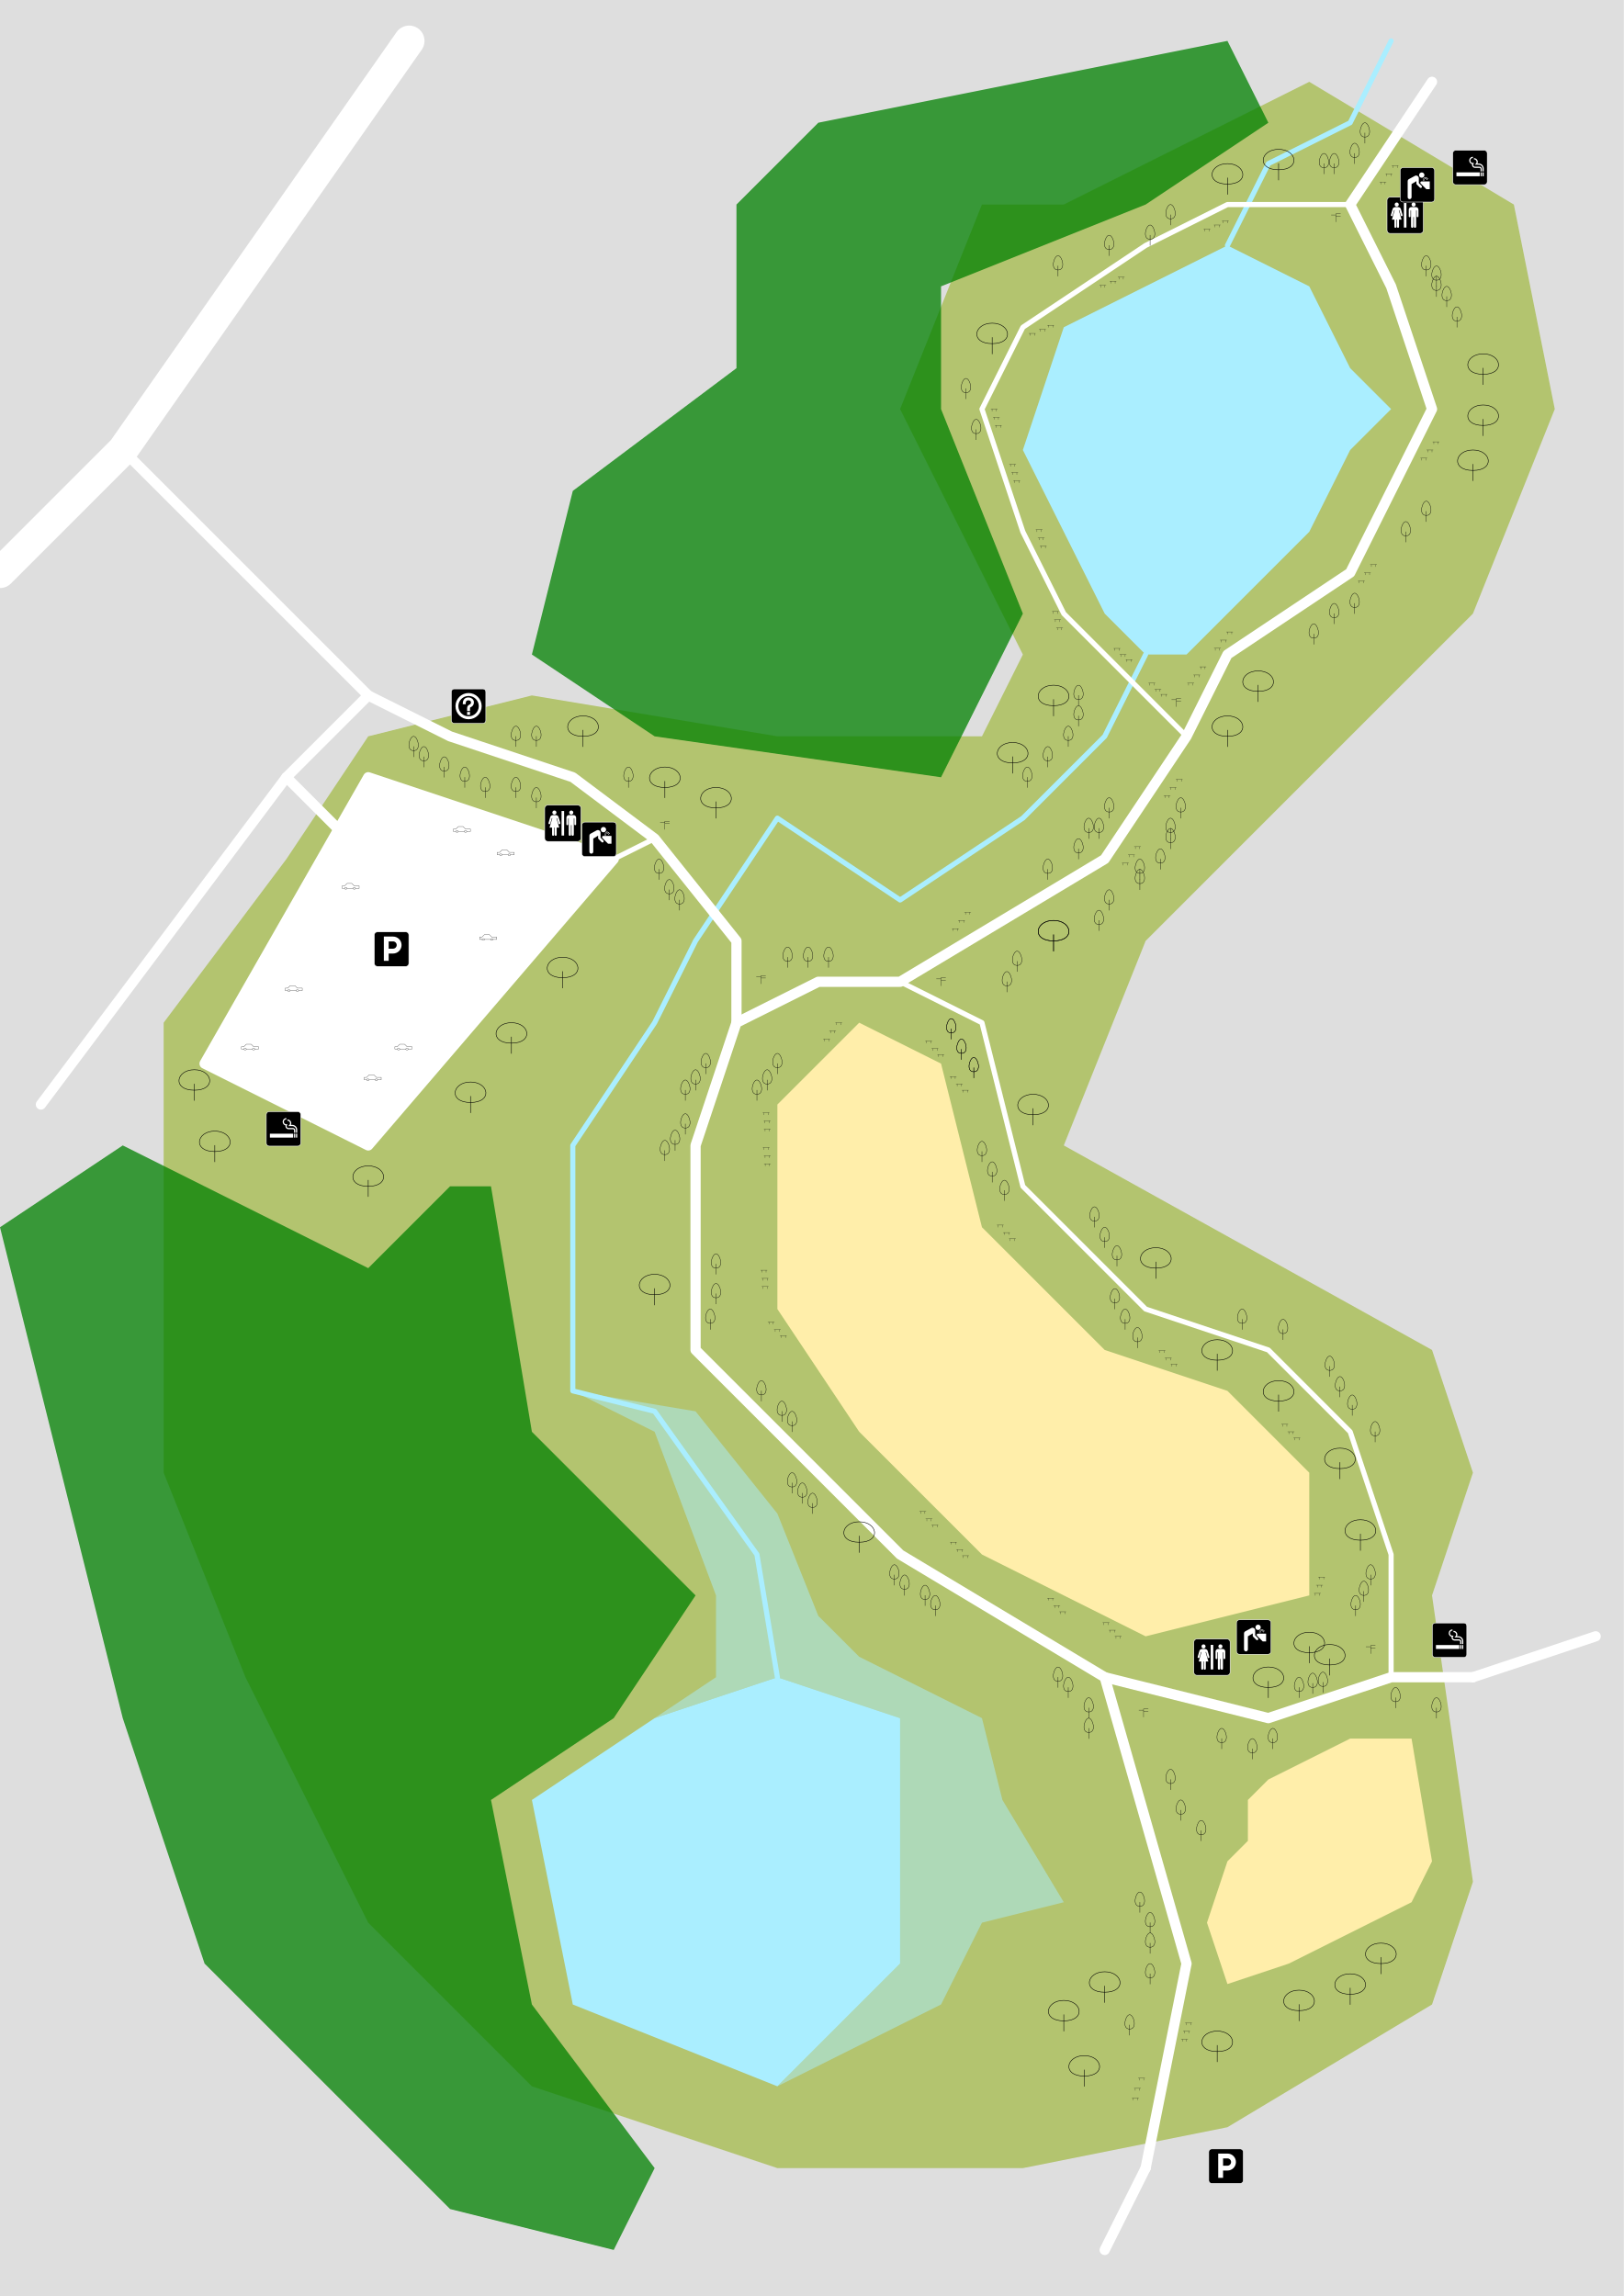
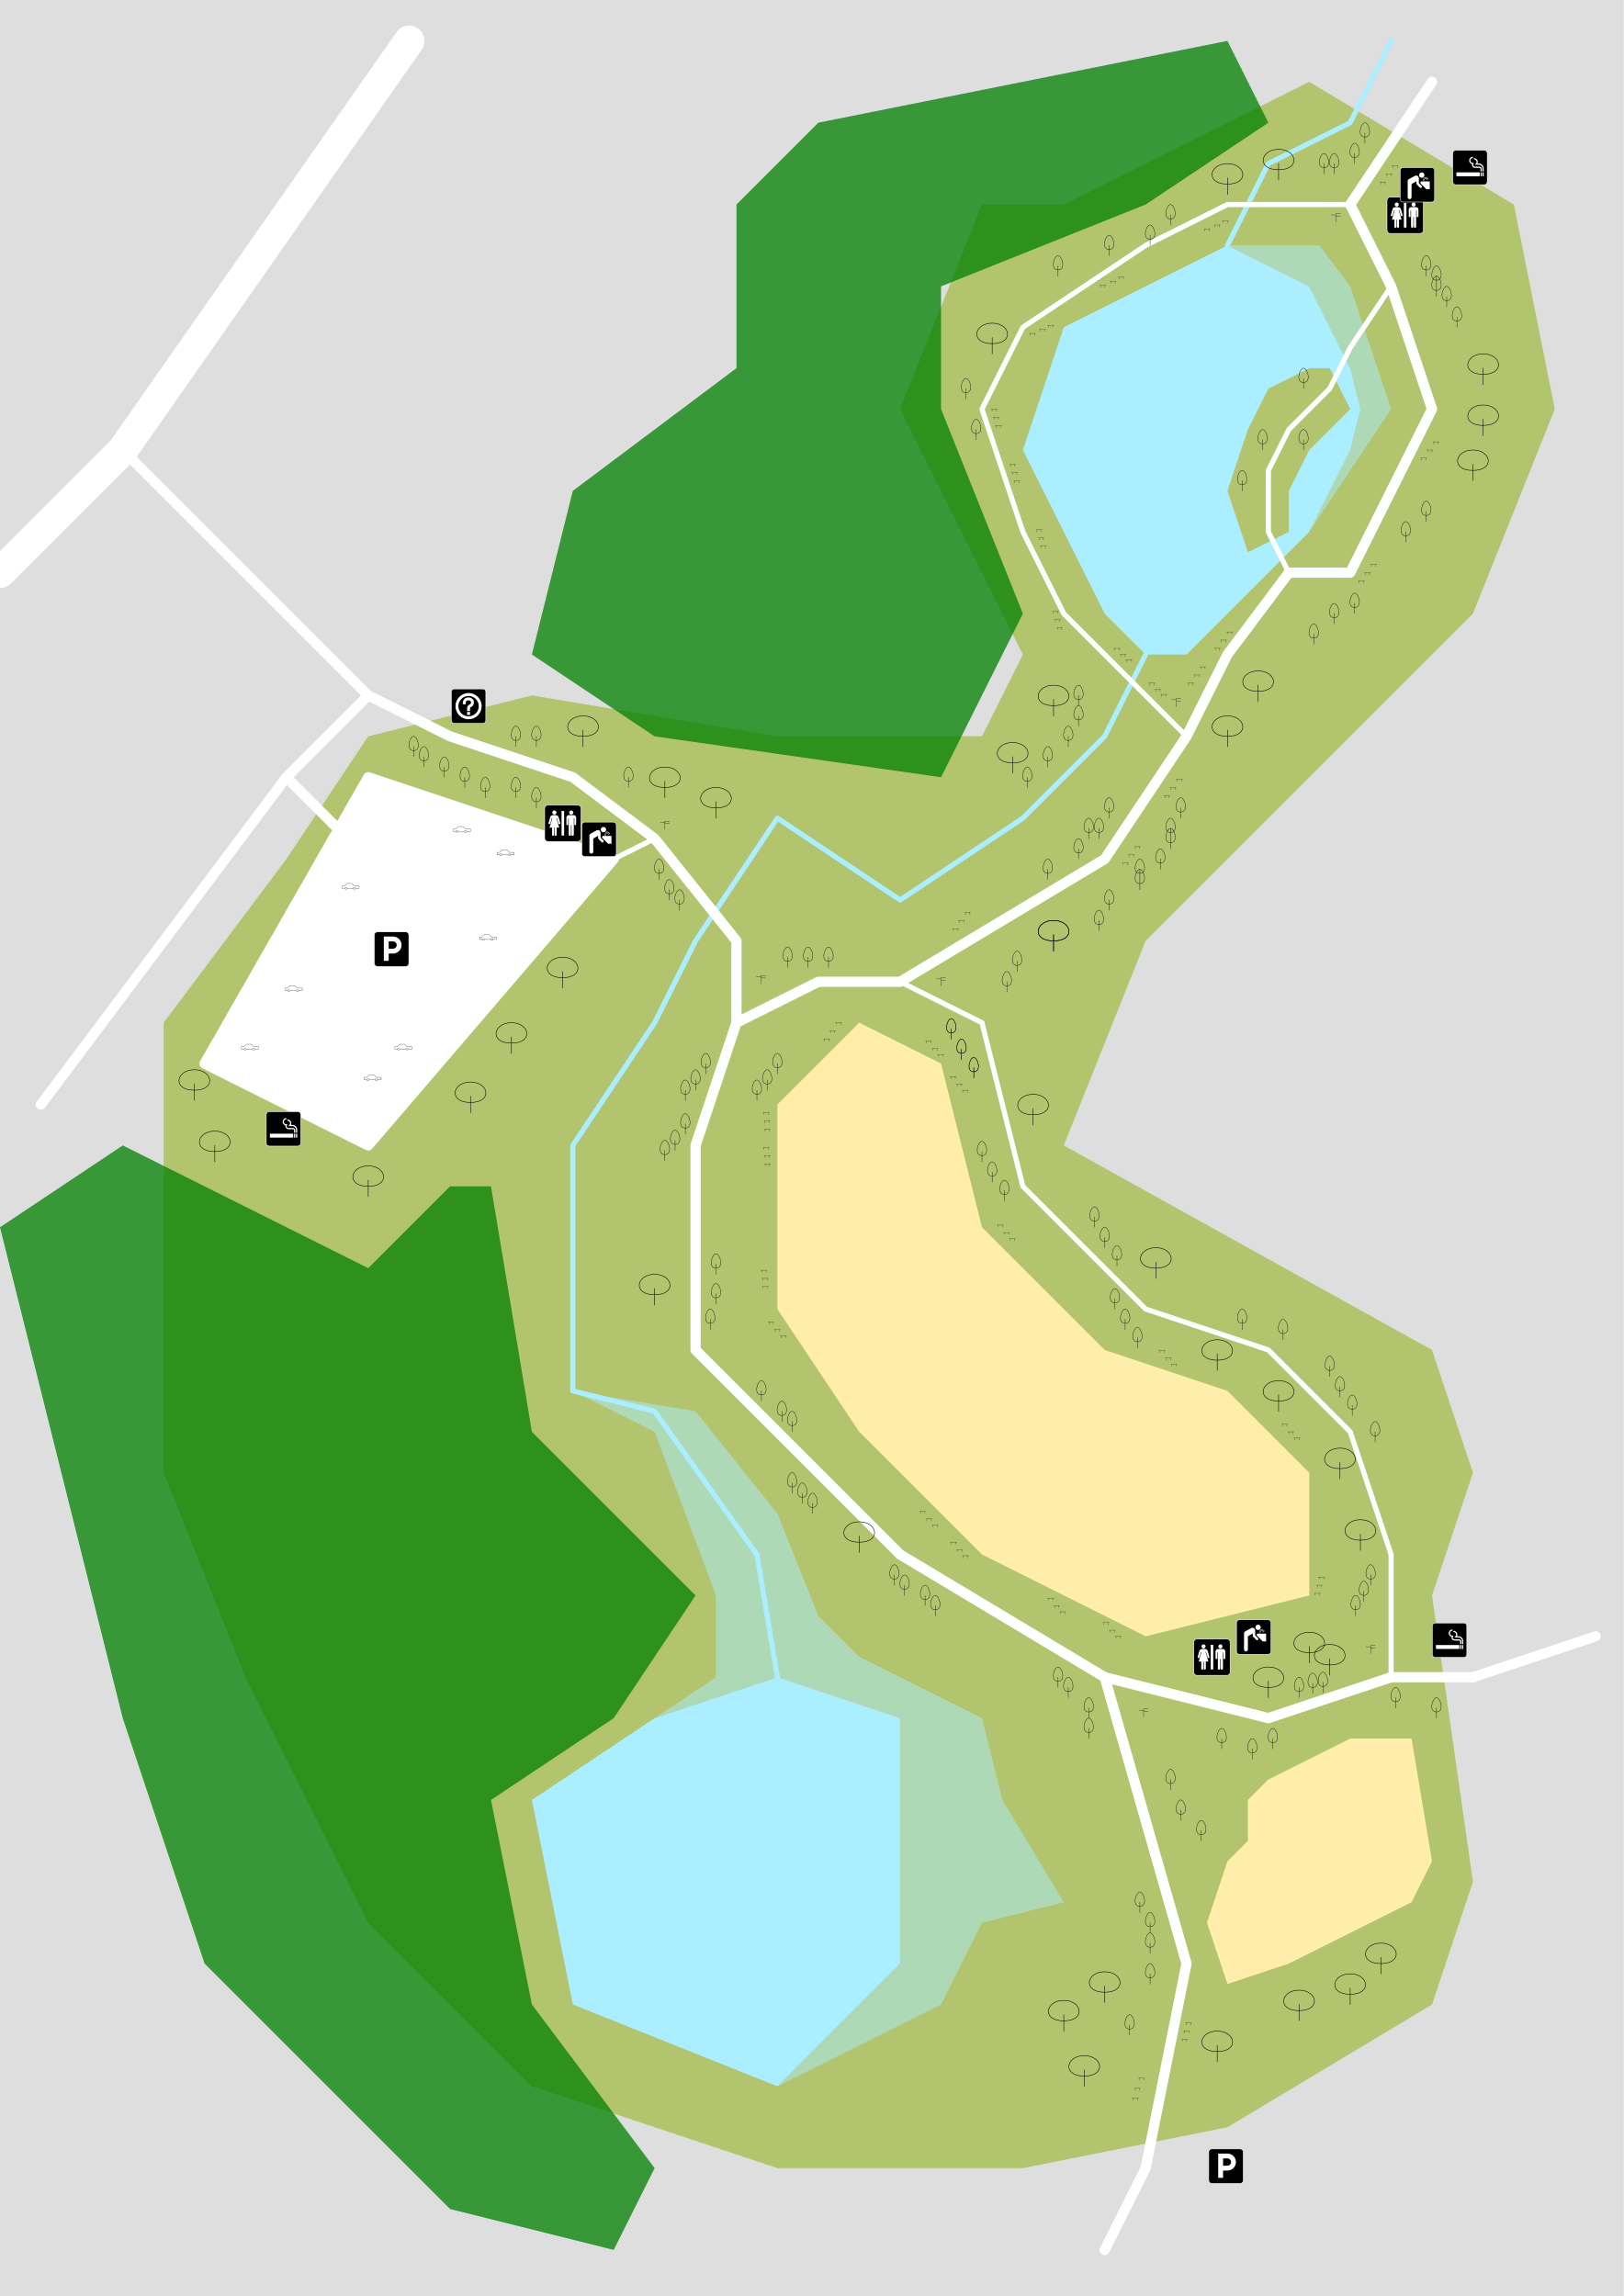
<svg xmlns="http://www.w3.org/2000/svg" xmlns:xlink="http://www.w3.org/1999/xlink" width="210mm" height="297mm" viewBox="-100 -100 793.701 1122.52" version="1.1" id="svg1">
  <defs id="defs1">
    <symbol id="AigaSymbols.svg:Toilets_Inv">
      <rect x="0.5" y="0.5" width="71" height="71" ry="6" style="stroke:#ffffff" id="rect83" rx="6" />
      <g style="fill:#ffffff;stroke:none" id="g85">
        <rect x="33.5" y="12" width="5" height="48" id="rect84" />
        <circle cx="19.5" cy="15" r="4" id="circle84" />
        <path d="m 19,44.5 v 14 a 2,2 0 0 1 -4,0 v -14 H 10 L 15.5,26 h -1 l -3,10.5 A 1.821,1.821 0 0 1 8,35.5 l 3.5,-12 A 5.7,4.6 0 0 1 17,20 h 5 a 5.7,4.6 0 0 1 5.5,3.5 l 3.5,12 a 1.821,1.821 0 0 1 -3.5,1 L 24.5,26 h -1 L 29,44.5 h -5 v 14 a 2,2 0 0 1 -4,0 v -14 z" id="path84" />
        <circle cx="52.5" cy="15" r="4" id="circle85" />
        <path d="m 43,25 v 13 a 1.75,1.75 0 0 0 3.5,0 V 26.5 h 1 v 31.75 a 2.25,2.25 0 0 0 4.5,0 V 39.5 h 1 v 18.75 a 2.25,2.25 0 0 0 4.5,0 V 26.5 h 1 V 38 A 1.75,1.75 0 0 0 62,38 V 25 a 5,5 0 0 0 -5,-5 h -9 a 5,5 0 0 0 -5,5 z" id="path85" />
      </g>
    </symbol>
    <symbol id="AigaSymbols.svg:Parking_Inv">
      <rect x="0.5" y="0.5" width="71" height="71" ry="6" style="stroke:#ffffff" id="rect252" rx="6" />
      <path d="M 25,60 V 15 h 14 a 12.5,12.5 0 0 1 0,25 h -9" style="fill:none;stroke:#ffffff;stroke-width:10" id="path253" />
    </symbol>
    <symbol id="AigaSymbols.svg:Smoking_Inv">
      <rect x="0.5" y="0.5" width="71" height="71" ry="6" style="stroke:#ffffff" id="rect236" rx="6" />
      <rect x="8" y="46" height="8" width="48" style="fill:#ffffff;stroke:none" id="rect237" />
      <rect x="57.75" y="46" width="2.5" height="8" style="fill:#ffffff;stroke:none" id="rect238" />
      <rect x="61.75" y="46" width="2.5" height="8" style="fill:#ffffff;stroke:none" id="rect239" />
      <path d="m 59,44 v -5 a 3.5,3.5 0 0 0 -3.5,-3.5 h -9 A 5,5 0 0 1 42,28 6.5,6.5 0 0 1 42,15" style="fill:none;stroke:#ffffff;stroke-width:2.5" id="path239" />
      <path d="M 63,44 V 38 A 9,9 0 0 0 54,29 H 49 A 6.5,6.5 0 0 0 44,18" style="fill:none;stroke:#ffffff;stroke-width:2.5" id="path240" />
    </symbol>
    <symbol id="AigaSymbols.svg:Information_Inv">
      <rect x="0.5" y="0.5" width="71" height="71" ry="6" style="stroke:#ffffff" id="rect127" rx="6" />
      <circle cx="36" cy="36" r="24" style="fill:none;stroke:#ffffff;stroke-width:6" id="circle127" />
      <path d="m 27,32 c 0,-5 1,-11 9,-11 4,0 8,3 8,7 0,4 -2,6 -4,7 -2,1 -4,2 -4,5 0,3 0,6 0,6" style="fill:none;stroke:#ffffff;stroke-width:6" id="path127" />
      <rect x="33" y="48" width="6" height="6" style="fill:#ffffff;stroke:none" id="rect128" />
    </symbol>
    <symbol id="AigaSymbols.svg:DrinkingFountain_Inv">
      <rect x="0.5" y="0.5" width="71" height="71" ry="6" style="stroke:#ffffff" id="rect103" rx="6" />
      <g style="fill:#ffffff;stroke:none" id="g119">
        <circle cx="45" cy="16" r="5.5" id="circle104" />
        <path d="m 34,28.5 v 5 a 2.5,2.5 0 0 0 0.75,1.75 l 6.5,6.5 a 2.475,2.475 0 0 0 3.5,-3.5 L 39,32.5 v -10 a 5.5,5.5 0 0 0 -8,-5 L 19,24 a 5,5 0 0 0 -3,5 v 32.5 a 4,4 0 0 0 8,0 v -27 z" id="path104" />
        <path d="m 54.5,45 h 7 V 29 h -17 a 2.5,2.5 0 0 0 -1.75,4.25 z" id="path105" />
        <circle cx="47.75" cy="27.25" r="0.7" id="circle105" />
        <circle cx="49.5" cy="27.25" r="0.7" id="circle106" />
        <circle cx="47.75" cy="25.25" r="0.7" id="circle107" />
        <circle cx="49.75" cy="25.25" r="0.7" id="circle108" />
        <circle cx="48.5" cy="23.25" r="0.7" id="circle109" />
        <circle cx="50.75" cy="23.75" r="0.7" id="circle110" />
        <circle cx="49.75" cy="21.75" r="0.75" id="circle111" />
        <circle cx="51.5" cy="21" r="0.75" id="circle112" />
        <circle cx="51.5" cy="21" r="0.75" id="circle113" />
        <circle cx="52.5" cy="23" r="0.75" id="circle114" />
        <circle cx="53.75" cy="21" r="0.85" id="circle115" />
        <circle cx="54.25" cy="23.5" r="0.85" id="circle116" />
        <circle cx="55.5" cy="22" r="0.9" id="circle117" />
        <circle cx="55.75" cy="25.25" r="0.9" id="circle118" />
        <circle cx="57.25" cy="23.5" r="0.9" id="circle119" />
      </g>
    </symbol>
  </defs>
  <g id="layer1">
    <rect style="opacity:1;fill:#cccccc;fill-opacity:0.5;stroke:none;stroke-width:10;stroke-linecap:round;stroke-linejoin:round;stroke-dasharray:none;stroke-opacity:1" id="rect18" width="793.701" height="1122.52" x="-100" y="-100" />
    <g id="g18">
      <path style="fill:#88aa00;fill-opacity:0.5;stroke:none;stroke-width:0.5" d="m 80,840 -60,-120 -40,-100 V 400 l 60,-80 40,-60 80,-20 120,20 h 100 l 20,-40 -20,-40 -40,-80 40,-100 h 40 l 120,-60 100,60 20,100 -40,100 -80,80 -80,80 -40,100 180,100 20,60 -20,60 20,140 -20,60 -100,60 -100,20 h -120 l -120,-40 z" id="path1" />
      <path style="opacity:1;fill:#ffeeaa;stroke:none;stroke-width:10;stroke-linecap:round;stroke-linejoin:round;stroke-dasharray:none;stroke-opacity:1" d="m 320,400 40,20 20,80 60,60 60,20 40,40 v 60 l -80,20 -80,-40 -60,-60 -40,-60 0,-60 v -40 z" id="path19" />
      <path style="opacity:1;fill:#ffeeaa;fill-opacity:1;stroke:none;stroke-width:5;stroke-linecap:square;stroke-linejoin:miter;stroke-dasharray:none;stroke-opacity:1" d="m 560,750 h 30 l 10,60 -10,20 -60,30 -30,10 -10,-30 10,-30 10,-10 v -20 l 10,-10 z" id="path317" />
    </g>
    <g id="g12">
-       <path style="fill:#aaeeff;stroke:none;stroke-width:5;stroke-linecap:round;stroke-linejoin:round;stroke-dasharray:none;stroke-opacity:1;opacity:1" d="m 440,200 -40,-80 20,-60 80,-40 40,20 20,40 20,20 -20,20 -20,40 -40,40 -20,20 h -20 z" id="path9" />
+       <path id="path9" style="opacity:1;fill:#aaeeff;stroke:none;stroke-width:5;stroke-linecap:round;stroke-linejoin:round;stroke-dasharray:none;stroke-opacity:1" d="m 500,20 -80,40 -20,60 40,80 20,20 h 20 l 20,-20 40,-40 20,-40 5,-20 L 560,80 540,40 Z m 40,60 h 10 l 10,20 -20,20 -10,20 v 20 l -20,10 -10,-30 10,-30 10,-20 z" />
      <path style="opacity:1;fill:#aaeeff;stroke:none;stroke-width:5;stroke-linecap:round;stroke-linejoin:round;stroke-dasharray:none;stroke-opacity:1" d="m 160,780 60,-40 60,-20 60,20 0,120 -60,60 -100,-40 z" id="path10" />
      <path style="opacity:1;fill:none;fill-opacity:0.5;stroke:#aaeeff;stroke-width:2.5;stroke-linecap:round;stroke-linejoin:round;stroke-dasharray:none;stroke-opacity:1" d="m 280,720 -10,-60 -50,-70 -40,-10 v -60 -60 l 40,-60 20,-40 40,-60 60,40 60,-40 40,-40 20,-40" id="path11" />
      <path style="opacity:1;fill:none;fill-opacity:0.5;stroke:#aaeeff;stroke-width:2.5;stroke-linecap:round;stroke-linejoin:round;stroke-dasharray:none;stroke-opacity:1" d="m 500,20 20,-40 40,-20 20,-40" id="path12" />
      <path style="opacity:1;fill:#aaeeff;fill-opacity:0.5;stroke:none;stroke-width:5;stroke-linecap:square;stroke-linejoin:miter;stroke-dasharray:none;stroke-opacity:1" d="m 250,720 v -40 l -30,-80 -40,-20 60,10 40,50 20,50 20,20 60,30 10,40 30,50 -40,10 -20,40 -80,40 60,-60 V 740 l -60,-20 -60,20 z" id="path237" />
+       <path style="opacity:1;fill:#aaeeff;fill-opacity:0.5;stroke:none;stroke-width:5;stroke-linecap:square;stroke-linejoin:miter;stroke-dasharray:none;stroke-opacity:1" d="m 580,100 -40,60 20,-40 5,-20 -5,-20 -20,-40 -40,-20 45,0 15,20 z" id="path319" />
    </g>
    <g id="g3">
      <path style="opacity:0.75;fill:#008000;stroke:none;stroke-width:0.5" d="M -40,460 80,520 120,480 l 20,0 20,120 80,80 -40,60 L 140,780 l 20,100 60,80 -20,40 L 120,980 0,860 -40,740 -80,580 -100,500 Z" id="path2" />
      <path style="fill:#008000;stroke:none;stroke-width:0.5;opacity:0.75" d="M 260,80 V -4e-6 l 40,-40 100,-20 100,-20 20,40 -60,40 -100,40 v 60 l 40,100 -40,80 -140,-20 -60,-40 20,-80 z" id="path3" />
    </g>
    <g id="g4">
-       <path style="fill:none;fill-opacity:0.275;stroke:#ffffff;stroke-width:5;stroke-linecap:round;stroke-linejoin:round;stroke-dasharray:none;stroke-opacity:1" d="m 460,960 20,-100 -40,-140 -100,-60 -100,-100 v -100 l 20,-60 40,-20 h 40 l 100,-60 40,-60 20,-40 60,-40 40,-80 -20,-60 -20,-40 40,-60" id="path4" />
+       <path style="fill:none;fill-opacity:0.275;stroke:#ffffff;stroke-width:5;stroke-linecap:round;stroke-linejoin:round;stroke-dasharray:none;stroke-opacity:1" d="m 460,960 20,-100 -40,-140 -100,-60 -100,-100 v -100 l 20,-60 40,-20 h 40 l 100,-60 40,-60 20,-40 30,-40 h 30 l 40,-80 -20,-60 -20,-40 40,-60" id="path4" />
      <path style="fill:none;fill-opacity:0.275;stroke:#ffffff;stroke-width:5;stroke-linecap:round;stroke-linejoin:round;stroke-dasharray:none;stroke-opacity:1" d="m 260,400 v -40 l -40,-50 -40,-30 L 120,260 l -40,-20" id="path5" />
      <path style="fill:none;fill-opacity:0.275;stroke:#ffffff;stroke-width:5;stroke-linecap:round;stroke-linejoin:round;stroke-dasharray:none;stroke-opacity:1" d="m 440,720 80,20 60,-20 h 40" id="path6" />
      <path style="fill:none;fill-opacity:0.275;stroke:#ffffff;stroke-width:2.5;stroke-linecap:round;stroke-linejoin:round;stroke-dasharray:none;stroke-opacity:1" d="m 340,380 40,20 20,80 60,60 60,20 40,40 20,60 v 60" id="path7" />
      <path style="fill:none;fill-opacity:0.275;stroke:#ffffff;stroke-width:2.5;stroke-linecap:round;stroke-linejoin:round;stroke-dasharray:none;stroke-opacity:1" d="m 480,260 -60,-60 -20,-40 -20,-60 20,-40 60,-40 40,-20 h 60" id="path8" />
+       <path style="opacity:1;fill:none;fill-opacity:0.5;stroke:#ffffff;stroke-width:2.5;stroke-linecap:square;stroke-linejoin:miter;stroke-dasharray:none;stroke-opacity:1" d="m 530,180 -10,-20 v -30 l 10,-20 20,-20 10,-20 20,-30" id="path318" />
    </g>
    <g id="g13">
      <path style="opacity:1;fill:#ffffff;stroke:#ffffff;stroke-width:5;stroke-linecap:round;stroke-linejoin:round;stroke-dasharray:none;stroke-opacity:1" d="m 80,280 120,40 -120,140 -80,-40 z" id="path13" />
      <path style="opacity:1;fill:none;fill-opacity:0.5;stroke:#ffffff;stroke-width:5;stroke-linecap:round;stroke-linejoin:round;stroke-dasharray:none;stroke-opacity:1" d="m -80,440 120,-160 L 80,240 l -120,-120" id="path14" />
      <path style="opacity:1;fill:none;fill-opacity:0.5;stroke:#ffffff;stroke-width:5;stroke-linecap:round;stroke-linejoin:round;stroke-dasharray:none;stroke-opacity:1" d="m 40,280 40,40" id="path15" />
      <path style="opacity:1;fill:none;fill-opacity:0.5;stroke:#ffffff;stroke-width:15;stroke-linecap:round;stroke-linejoin:round;stroke-dasharray:none;stroke-opacity:1" d="m -100,180 60,-60 L 100,-80" id="path16" />
      <path style="opacity:1;fill:none;fill-opacity:0.5;stroke:#ffffff;stroke-width:5;stroke-linecap:round;stroke-linejoin:round;stroke-dasharray:none;stroke-opacity:1" d="m 620,720 60,-20" id="path17" />
      <path style="opacity:1;fill:none;fill-opacity:0.5;stroke:#ffffff;stroke-width:5;stroke-linecap:round;stroke-linejoin:round;stroke-dasharray:none;stroke-opacity:1" d="m 460,960 -20,40" id="path18" />
      <path style="opacity:1;fill:#ffeeaa;fill-opacity:0.5;stroke:#ffffff;stroke-width:2.5;stroke-linecap:round;stroke-linejoin:round;stroke-dasharray:none;stroke-opacity:1" d="m 220,310 -20,10" id="path20" />
    </g>
    <g id="g27" transform="translate(-44.99999,-33.75004)">
      <g id="g242">
        <g id="g280">
          <path id="path242" style="opacity:1;fill:none;fill-opacity:0.5;stroke:#000000;stroke-width:0.25;stroke-linecap:square;stroke-linejoin:miter;stroke-dasharray:none;stroke-opacity:1" d="m 565,758.75 c -11,0 -9,-10 0,-10 9,0 11,10 0,10 z m 0,5 v -8" />
          <use x="0" y="0" xlink:href="#path242" id="use242" transform="translate(20,-17)" />
          <use x="0" y="0" xlink:href="#use242" id="use243" transform="translate(10,5.999999)" />
          <use x="0" y="0" xlink:href="#use243" id="use244" transform="translate(15,-61)" />
          <use x="0" y="0" xlink:href="#use244" id="use245" transform="translate(-10,-35)" />
          <use x="0" y="0" xlink:href="#use245" id="use246" transform="translate(-30,-33)" />
          <use x="0" y="0" xlink:href="#use246" id="use247" transform="translate(-30,-20)" />
          <use x="0" y="0" xlink:href="#use247" id="use248" transform="translate(-30,-45)" />
          <use x="0" y="0" xlink:href="#use248" id="use249" transform="translate(-60,-75)" />
          <use x="0" y="0" xlink:href="#use249" id="use250" transform="translate(10,-85)" />
          <use x="0" y="0" xlink:href="#use250" id="use251" />
          <use x="0" y="0" xlink:href="#use251" id="use252" transform="translate(85,-100)" />
          <use x="0" y="0" xlink:href="#use252" id="use253" transform="translate(15,-22)" />
          <use x="0" y="0" xlink:href="#use253" id="use254" transform="translate(105,-108)" />
          <use x="0" y="0" xlink:href="#use254" id="use255" transform="translate(5.000002,-21.99999)" />
          <use x="0" y="0" xlink:href="#use255" id="use256" transform="translate(0,-25)" />
          <use x="0" y="0" xlink:href="#use256" id="use257" transform="translate(-100,-99.99999)" />
          <use x="0" y="0" xlink:href="#use257" id="use258" transform="translate(-25,6.999999)" />
          <use x="0" y="0" xlink:href="#use258" id="use259" transform="translate(-115,78)" />
          <use x="0" y="0" xlink:href="#use259" id="use260" transform="translate(30,177)" />
          <use x="0" y="0" xlink:href="#use260" id="use261" transform="translate(-20,28)" />
          <use x="0" y="0" xlink:href="#use261" id="use262" transform="translate(-145,22)" />
          <use x="0" y="0" xlink:href="#use262" id="use263" transform="translate(-25,-9.999999)" />
          <use x="0" y="0" xlink:href="#use263" id="use264" transform="translate(-40,-25)" />
          <use x="0" y="0" xlink:href="#use264" id="use265" transform="translate(-10,118)" />
          <use x="0" y="0" xlink:href="#use265" id="use266" transform="translate(-25,31.99999)" />
          <use x="0" y="0" xlink:href="#use266" id="use267" transform="translate(-20,29)" />
          <use x="0" y="0" xlink:href="#use267" id="use268" transform="translate(-50,41)" />
          <use x="0" y="0" xlink:href="#use268" id="use269" transform="translate(-75,-17)" />
          <use x="0" y="0" xlink:href="#use269" id="use270" transform="translate(-10,-30)" />
          <use x="0" y="0" xlink:href="#use267" id="use271" transform="translate(90,94)" />
          <use x="0" y="0" xlink:href="#use271" id="use272" transform="translate(100,121)" />
          <use x="0" y="0" xlink:href="#use272" id="use273" transform="translate(120,220)" />
          <use x="0" y="0" xlink:href="#use273" id="use274" transform="translate(-9.999996,40.99999)" />
          <use x="0" y="0" xlink:href="#use274" id="use275" transform="translate(-10,-27)" />
          <use x="0" y="0" xlink:href="#use275" id="use276" transform="translate(75,15)" />
          <use x="0" y="0" xlink:href="#use276" id="use277" transform="translate(40,-20)" />
          <use x="0" y="0" xlink:href="#use277" id="use278" transform="translate(25,-8)" />
          <use x="0" y="0" xlink:href="#use278" id="use279" transform="translate(15,-15)" />
        </g>
        <g id="g279">
          <path id="path279" style="opacity:1;fill:none;fill-opacity:0.5;stroke:#000000;stroke-width:0.175;stroke-linecap:square;stroke-linejoin:miter;stroke-dasharray:none;stroke-opacity:1" d="m 580,760.75 c -4,0 -2,-7 0,-7 2,0 4,7 0,7 z m 0,3 v -5" />
          <use x="0" y="0" xlink:href="#path279" id="use280" transform="translate(6.673711,-2.000001)" />
          <use x="0" y="0" xlink:href="#use280" id="use281" transform="translate(5.005283,-0.5)" />
          <use x="0" y="0" xlink:href="#path279" id="use282" transform="translate(27.66949,-40)" />
          <use x="0" y="0" xlink:href="#use280" id="use283" transform="translate(25,-45)" />
          <use x="0" y="0" xlink:href="#use281" id="use284" transform="translate(23.32101,-52.5)" />
          <use x="0" y="0" xlink:href="#use282" id="use285" transform="translate(-1.673711,-97.99999)" />
          <use x="0" y="0" xlink:href="#use283" id="use286" transform="translate(-11.67371,-99.99999)" />
          <use x="0" y="0" xlink:href="#use284" id="use287" transform="translate(-20,-102)" />
          <use x="0" y="0" xlink:href="#use285" id="use288" transform="translate(-115,-73)" />
          <use x="0" y="0" xlink:href="#use286" id="use289" transform="translate(-115,-73)" />
          <use x="0" y="0" xlink:href="#use287" id="use290" transform="translate(-115,-73)" />
          <use x="0" y="0" xlink:href="#use288" id="use291" transform="translate(9.999998,40)" />
          <use x="0" y="0" xlink:href="#use289" id="use292" transform="translate(9.999998,40)" />
          <use x="0" y="0" xlink:href="#use290" id="use293" transform="translate(9.999998,40)" />
          <use x="0" y="0" xlink:href="#use291" id="use294" transform="translate(-65,-72)" />
          <use x="0" y="0" xlink:href="#use292" id="use295" transform="translate(-65,-72)" />
          <use x="0" y="0" xlink:href="#use293" id="use296" transform="translate(-65,-72)" />
          <use x="0" y="0" xlink:href="#use294" id="use297" transform="translate(-15,-60)" />
          <use x="0" y="0" xlink:href="#use295" id="use298" transform="translate(-15,-60)" />
          <use x="0" y="0" xlink:href="#use296" id="use299" transform="translate(-15,-60)" />
          <use x="0" y="0" xlink:href="#use297" id="use300" />
          <use x="0" y="0" xlink:href="#use298" id="use301" />
          <use x="0" y="0" xlink:href="#use299" id="use302" />
          <use x="0" y="0" xlink:href="#use300" id="use303" transform="translate(-70.99577,-54)" />
          <use x="0" y="0" xlink:href="#use301" id="use304" transform="translate(-75,-45)" />
          <use x="0" y="0" xlink:href="#use302" id="use305" transform="translate(-80,-34.99999)" />
          <use x="0" y="0" xlink:href="#use303" id="use306" transform="translate(-25,52)" />
          <use x="0" y="0" xlink:href="#use304" id="use307" transform="translate(-20,60)" />
          <use x="0" y="0" xlink:href="#use305" id="use308" transform="translate(-15,65)" />
          <use x="0" y="0" xlink:href="#use306" id="use309" transform="translate(-35)" />
          <use x="0" y="0" xlink:href="#use307" id="use310" transform="translate(-35)" />
          <use x="0" y="0" xlink:href="#use308" id="use311" transform="translate(-35)" />
          <use x="0" y="0" xlink:href="#use309" id="use312" transform="translate(-10,29.5)" />
          <use x="0" y="0" xlink:href="#use310" id="use313" transform="translate(-10,29.5)" />
          <use x="0" y="0" xlink:href="#use311" id="use314" transform="translate(-10,29.5)" />
          <use x="0" y="0" xlink:href="#use312" id="use315" transform="translate(15,68.5)" />
          <use x="0" y="0" xlink:href="#use313" id="use316" transform="translate(20,75)" />
          <use x="0" y="0" xlink:href="#use314" id="use317" transform="translate(22.19009,82.5)" />
          <use x="0" y="0" xlink:href="#use314" id="use317-8" transform="translate(47.19009,117.5)" />
          <use x="0" y="0" xlink:href="#use314" id="use317-9" transform="translate(57.19009,127.5)" />
          <use x="0" y="0" xlink:href="#use314" id="use317-5" transform="translate(62.19009,132.5)" />
          <use x="0" y="0" xlink:href="#use314" id="use317-0" transform="translate(62.19009,162.5)" />
          <use x="0" y="0" xlink:href="#use314" id="use317-56" transform="translate(67.19009,167.5)" />
          <use x="0" y="0" xlink:href="#use314" id="use317-3" transform="translate(72.19009,172.5)" />
          <use x="0" y="0" xlink:href="#use314" id="use317-7" transform="translate(112.1901,207.5)" />
          <use x="0" y="0" xlink:href="#use314" id="use317-52" transform="translate(117.1901,212.5)" />
          <use x="0" y="0" xlink:href="#use314" id="use317-2" transform="translate(127.1901,217.5)" />
          <use x="0" y="0" xlink:href="#use314" id="use317-23" transform="translate(132.1901,222.5)" />
          <use x="0" y="0" xlink:href="#use314" id="use317-1" transform="translate(192.1901,257.5)" />
          <use x="0" y="0" xlink:href="#use314" id="use317-95" transform="translate(197.1901,262.5)" />
          <use x="0" y="0" xlink:href="#use314" id="use317-35" transform="translate(207.1901,272.5)" />
          <use x="0" y="0" xlink:href="#use314" id="use317-11" transform="translate(207.1901,282.5)" />
          <use x="0" y="0" xlink:href="#use314" id="use317-6" transform="translate(232.1901,367.5)" />
          <use x="0" y="0" xlink:href="#use314" id="use317-233" transform="translate(237.1901,377.5)" />
          <use x="0" y="0" xlink:href="#use314" id="use317-83" transform="translate(237.1901,387.5)" />
          <use x="0" y="0" xlink:href="#use314" id="use317-09" transform="translate(237.1901,402.5)" />
          <use x="0" y="0" xlink:href="#use314" id="use317-27" transform="translate(227.1901,427.5)" />
          <use x="0" y="0" xlink:href="#use314" id="use317-25" transform="translate(262.1901,332.5)" />
          <use x="0" y="0" xlink:href="#use314" id="use317-39" transform="translate(252.1901,322.5)" />
          <use x="0" y="0" xlink:href="#use314" id="use317-15" transform="translate(247.1901,307.5)" />
          <use x="0" y="0" xlink:href="#use314" id="use317-96" transform="translate(272.1901,287.5)" />
          <use x="0" y="0" xlink:href="#use314" id="use317-359" transform="translate(297.1901,287.5)" />
          <use x="0" y="0" xlink:href="#use314" id="use317-24" transform="translate(287.1901,292.5)" />
          <use x="0" y="0" xlink:href="#use314" id="use317-92" transform="translate(377.1901,272.5)" />
          <use x="0" y="0" xlink:href="#use314" id="use317-69" transform="translate(357.1901,267.5)" />
          <use x="0" y="0" xlink:href="#use314" id="use317-36" transform="translate(347.1901,137.5)" />
          <use x="0" y="0" xlink:href="#use314" id="use317-87" transform="translate(302.1901,87.49999)" />
          <use x="0" y="0" xlink:href="#use314" id="use317-13" transform="translate(282.1901,82.5)" />
          <use x="0" y="0" xlink:href="#use314" id="use317-21" transform="translate(-2.809913,-137.5)" />
          <use x="0" y="0" xlink:href="#use314" id="use317-33" transform="translate(2.190087,-127.5)" />
          <use x="0" y="0" xlink:href="#use314" id="use317-57" transform="translate(7.190087,-122.5)" />
          <use x="0" y="0" xlink:href="#use314" id="use317-63" transform="translate(-122.8099,-197.5)" />
          <use x="0" y="0" xlink:href="#use314" id="use317-28" transform="translate(-117.8099,-192.5)" />
          <use x="0" y="0" xlink:href="#use314" id="use317-251" transform="translate(-107.8099,-187.5)" />
          <use x="0" y="0" xlink:href="#use314" id="use317-4" transform="translate(-97.80992,-182.5)" />
          <use x="0" y="0" xlink:href="#use314" id="use317-12" transform="translate(-87.80992,-177.5)" />
          <use x="0" y="0" xlink:href="#use314" id="use317-75" transform="translate(-72.80992,-177.5)" />
          <use x="0" y="0" xlink:href="#use314" id="use317-93" transform="translate(-62.80991,-172.5)" />
          <use x="0" y="0" xlink:href="#use314" id="use317-757" transform="translate(-72.80992,-202.5)" />
          <use x="0" y="0" xlink:href="#use314" id="use317-99" transform="translate(-62.80991,-202.5)" />
          <use x="0" y="0" xlink:href="#use314" id="use317-62" transform="translate(-17.80991,-182.5)" />
          <use x="0" y="0" xlink:href="#use314" id="use317-19" transform="translate(187.1901,-137.5)" />
          <use x="0" y="0" xlink:href="#use314" id="use317-64" transform="translate(207.1901,-157.5)" />
          <use x="0" y="0" xlink:href="#use314" id="use317-955" transform="translate(252.1901,-167.5)" />
          <use x="0" y="0" xlink:href="#use314" id="use317-80" transform="translate(247.1901,-157.5)" />
          <use x="0" y="0" xlink:href="#use314" id="use317-396" transform="translate(247.1901,-152.5)" />
          <use x="0" y="0" xlink:href="#use314" id="use317-218" transform="translate(242.1901,-142.5)" />
          <use x="0" y="0" xlink:href="#use314" id="use317-06" transform="translate(232.1901,-137.5)" />
          <use x="0" y="0" xlink:href="#use314" id="use317-84" transform="translate(232.1901,-132.5)" />
          <use x="0" y="0" xlink:href="#use314" id="use317-336" transform="translate(217.1901,-122.5)" />
          <use x="0" y="0" xlink:href="#use314" id="use317-74" transform="translate(212.1901,-112.5)" />
          <use x="0" y="0" xlink:href="#use314" id="use317-574" transform="translate(172.1901,-92.5)" />
          <use x="0" y="0" xlink:href="#use314" id="use317-959" transform="translate(167.1901,-82.5)" />
          <use x="0" y="0" xlink:href="#use314" id="use317-528" transform="translate(317.1901,-252.5)" />
          <use x="0" y="0" xlink:href="#use314" id="use317-339" transform="translate(327.1901,-262.5)" />
          <use x="0" y="0" xlink:href="#use314" id="use317-526" transform="translate(337.1901,-267.5)" />
          <use x="0" y="0" xlink:href="#use314" id="use317-30" transform="translate(372.1901,-312.5)" />
          <use x="0" y="0" xlink:href="#use314" id="use317-17" transform="translate(362.1901,-302.5)" />
          <use x="0" y="0" xlink:href="#use314" id="use317-67" transform="translate(387.1901,-407.5)" />
          <use x="0" y="0" xlink:href="#use314" id="use317-876" transform="translate(382.1901,-417.5)" />
          <use x="0" y="0" xlink:href="#use314" id="use317-78" transform="translate(377.1901,-422.5)" />
          <use x="0" y="0" xlink:href="#use314" id="use317-230" transform="translate(377.1901,-427.5)" />
          <use x="0" y="0" xlink:href="#use314" id="use317-32" transform="translate(372.1901,-432.5)" />
          <use x="0" y="0" xlink:href="#use314" id="use317-71" transform="translate(342.1901,-497.5)" />
          <use x="0" y="0" xlink:href="#use314" id="use317-04" transform="translate(337.1901,-487.5)" />
          <use x="0" y="0" xlink:href="#use314" id="use317-808" transform="translate(327.1901,-482.5)" />
          <use x="0" y="0" xlink:href="#use314" id="use317-2306" transform="translate(322.1901,-482.5)" />
          <use x="0" y="0" xlink:href="#use314" id="use317-03" transform="translate(247.1901,-457.5)" />
          <use x="0" y="0" xlink:href="#use314" id="use317-110" transform="translate(237.1901,-447.5)" />
          <use x="0" y="0" xlink:href="#use314" id="use317-51" transform="translate(217.1901,-442.5)" />
          <use x="0" y="0" xlink:href="#use314" id="use317-067" transform="translate(192.1901,-432.5)" />
          <use x="0" y="0" xlink:href="#use314" id="use317-150" transform="translate(147.1901,-372.5)" />
          <use x="0" y="0" xlink:href="#use314" id="use317-43" transform="translate(152.1901,-352.5)" />
          <use x="0" y="0" xlink:href="#use314" id="use317-435" transform="translate(202.1901,-222.5)" />
          <use x="0" y="0" xlink:href="#use314" id="use317-242" transform="translate(202.1901,-212.5)" />
          <use x="0" y="0" xlink:href="#use314" id="use317-70" transform="translate(197.1901,-202.5)" />
          <use x="0" y="0" xlink:href="#use314" id="use317-258" transform="translate(187.1901,-192.5)" />
          <use x="0" y="0" xlink:href="#use314" id="use317-780" transform="translate(177.1901,-182.5)" />
          <use x="0" y="0" xlink:href="#use314" id="use317-16" transform="translate(217.1901,-167.5)" />
          <use x="0" y="0" xlink:href="#use314" id="use317-89" transform="translate(212.1901,-157.5)" />
          <use x="0" y="0" xlink:href="#use314" id="use317-68" transform="translate(202.1901,-147.5)" />
+           <use x="0" y="0" xlink:href="#use314" id="use317-68-1" transform="translate(282.1901,-327.5)" />
+           <use x="0" y="0" xlink:href="#use314" id="use317-68-7" transform="translate(292.1901,-347.5)" />
+           <use x="0" y="0" xlink:href="#use314" id="use317-68-3" transform="translate(312.1901,-377.5)" />
+           <use x="0" y="0" xlink:href="#use314" id="use317-68-6" transform="translate(312.1901,-347.5)" />
        </g>
      </g>
      <g id="g39">
        <path id="path26" style="fill:#ffeeaa;fill-opacity:0.5;stroke:#000000;stroke-width:0.105;stroke-linecap:square;stroke-linejoin:miter;stroke-dasharray:none;stroke-opacity:1" d="m 501.055,959.473 v 1.055 m -2.109,-1.055 v 1.055 m -0.527,-1.055 h 3.164" />
        <use x="0" y="0" xlink:href="#path26" id="use127" transform="translate(1.000005,-4.72265)" />
        <use x="0" y="0" xlink:href="#use127" id="use128" transform="translate(2,-5)" />
        <use x="0" y="0" xlink:href="#use128" id="use129" transform="translate(21,-19)" />
        <use x="0" y="0" xlink:href="#use129" id="use130" transform="translate(1,-4)" />
        <use x="0" y="0" xlink:href="#use130" id="use131" transform="translate(1,-4)" />
        <use x="0" y="0" xlink:href="#use129" id="use132" transform="translate(65,-218)" />
        <use x="0" y="0" xlink:href="#use130" id="use133" transform="translate(65,-218)" />
        <use x="0" y="0" xlink:href="#use131" id="use134" transform="translate(65,-218)" />
        <use x="0" y="0" xlink:href="#use132" id="use135" transform="translate(-10.05469,-76)" />
        <use x="0" y="0" xlink:href="#use133" id="use136" transform="translate(-13.94532,-75)" />
        <use x="0" y="0" xlink:href="#use134" id="use137" transform="translate(-18,-74.65234)" />
        <use x="0" y="0" xlink:href="#use135" id="use138" transform="translate(-60,-36.05469)" />
        <use x="0" y="0" xlink:href="#use136" id="use139" transform="translate(-60,-36.05469)" />
        <use x="0" y="0" xlink:href="#use137" id="use140" transform="translate(-60,-36.05469)" />
        <use x="0" y="0" xlink:href="#use138" id="use141" transform="translate(-27.36327,133.0547)" />
        <use x="0" y="0" xlink:href="#use139" id="use142" transform="translate(-27.36327,133.0547)" />
        <use x="0" y="0" xlink:href="#use140" id="use143" transform="translate(-27.36327,133.0547)" />
        <use x="0" y="0" xlink:href="#use141" id="use144" transform="translate(-27.10938,-12)" />
        <use x="0" y="0" xlink:href="#use142" id="use145" transform="translate(-27.10938,-12)" />
        <use x="0" y="0" xlink:href="#use143" id="use146" transform="translate(-27.10938,-12)" />
        <use x="0" y="0" xlink:href="#use144" id="use147" transform="translate(-47.47267,-27.40234)" />
        <use x="0" y="0" xlink:href="#use145" id="use148" transform="translate(-47.47267,-27.40234)" />
        <use x="0" y="0" xlink:href="#use146" id="use149" transform="translate(-47.47267,-27.40234)" />
        <use x="0" y="0" xlink:href="#use147" id="use150" transform="translate(-15,-15)" />
        <use x="0" y="0" xlink:href="#use148" id="use151" transform="translate(-15,-15)" />
        <use x="0" y="0" xlink:href="#use149" id="use152" transform="translate(-15,-15)" />
        <use x="0" y="0" xlink:href="#use150" id="use153" transform="translate(-74.10937,-92.59765)" />
        <use x="0" y="0" xlink:href="#use151" id="use154" transform="translate(-74.10937,-92.59765)" />
        <use x="0" y="0" xlink:href="#use152" id="use155" transform="translate(-74.10937,-92.59765)" />
        <use x="0" y="0" xlink:href="#use153" id="use156" transform="translate(-8.890621,-24)" />
        <use x="0" y="0" xlink:href="#use154" id="use157" transform="translate(-6.054695,-25)" />
        <use x="0" y="0" xlink:href="#use155" id="use158" transform="translate(-3.52735,-25.34765)" />
        <use x="0" y="0" xlink:href="#use156" id="use159" transform="translate(1.10938,-60)" />
        <use x="0" y="0" xlink:href="#use157" id="use160" transform="translate(1.10938,-60)" />
        <use x="0" y="0" xlink:href="#use158" id="use161" transform="translate(1.10938,-60)" />
        <use x="0" y="0" xlink:href="#use159" id="use162" transform="translate(-0.054685,-17)" />
        <use x="0" y="0" xlink:href="#use160" id="use163" transform="translate(-0.054685,-17)" />
        <use x="0" y="0" xlink:href="#use161" id="use164" transform="translate(-0.054685,-17)" />
        <use x="0" y="0" xlink:href="#use162" id="use165" transform="translate(29,-44)" />
        <use x="0" y="0" xlink:href="#use163" id="use166" transform="translate(32,-44)" />
        <use x="0" y="0" xlink:href="#use164" id="use167" transform="translate(35.52734,-44)" />
        <use x="0" y="0" xlink:href="#use138" id="use168" transform="translate(-79.0547,-61.34765)" />
        <use x="0" y="0" xlink:href="#use139" id="use169" transform="translate(-79.0547,-61.34765)" />
        <use x="0" y="0" xlink:href="#use140" id="use170" transform="translate(-79.0547,-61.34765)" />
        <use x="0" y="0" xlink:href="#use168" id="use171" transform="translate(-23.05468,-72.59765)" />
        <use x="0" y="0" xlink:href="#use169" id="use172" transform="translate(-23.05468,-72.59765)" />
        <use x="0" y="0" xlink:href="#use170" id="use173" transform="translate(-23.05468,-72.59765)" />
        <use x="0" y="0" xlink:href="#use171" id="use174" transform="translate(-11.94532,-17.40234)" />
        <use x="0" y="0" xlink:href="#use172" id="use175" transform="translate(-11.94532,-17.40234)" />
        <use x="0" y="0" xlink:href="#use173" id="use176" transform="translate(-11.94532,-17.40234)" />
        <use x="0" y="0" xlink:href="#use165" id="use177" transform="translate(63,-54)" />
        <use x="0" y="0" xlink:href="#use166" id="use178" transform="translate(63,-54)" />
        <use x="0" y="0" xlink:href="#use167" id="use179" transform="translate(63,-54)" />
        <use x="0" y="0" xlink:href="#use177" id="use180" transform="translate(83.05469,-32.05469)" />
        <use x="0" y="0" xlink:href="#use178" id="use181" transform="translate(83.05469,-32.05469)" />
        <use x="0" y="0" xlink:href="#use179" id="use182" transform="translate(83.05469,-32.05469)" />
        <use x="0" y="0" xlink:href="#use180" id="use183" transform="translate(20.36328,-32.94531)" />
        <use x="0" y="0" xlink:href="#use181" id="use184" transform="translate(20.36328,-32.94531)" />
        <use x="0" y="0" xlink:href="#use182" id="use185" transform="translate(20.36328,-32.94531)" />
        <use x="0" y="0" xlink:href="#use183" id="use186" transform="translate(11.58203,-55)" />
        <use x="0" y="0" xlink:href="#use184" id="use187" transform="translate(11.58203,-55)" />
        <use x="0" y="0" xlink:href="#use185" id="use188" transform="translate(11.58203,-55)" />
        <use x="0" y="0" xlink:href="#use186" id="use189" transform="translate(13.05468,-17.05469)" />
        <use x="0" y="0" xlink:href="#use187" id="use190" transform="translate(13.05468,-17.05469)" />
        <use x="0" y="0" xlink:href="#use188" id="use191" transform="translate(13.05468,-17.05469)" />
        <use x="0" y="0" xlink:href="#use189" id="use192" transform="translate(70.36328,-32.94531)" />
        <use x="0" y="0" xlink:href="#use190" id="use193" transform="translate(70.36328,-32.94531)" />
        <use x="0" y="0" xlink:href="#use191" id="use194" transform="translate(70.36328,-32.94531)" />
        <use x="0" y="0" xlink:href="#use192" id="use195" transform="translate(30.52734,-60)" />
        <use x="0" y="0" xlink:href="#use193" id="use196" transform="translate(30.52734,-60)" />
        <use x="0" y="0" xlink:href="#use194" id="use197" transform="translate(30.52734,-60)" />
        <use x="0" y="0" xlink:href="#use195" id="use198" transform="translate(-20,-135)" />
        <use x="0" y="0" xlink:href="#use196" id="use199" transform="translate(-20,-135)" />
        <use x="0" y="0" xlink:href="#use197" id="use200" transform="translate(-20,-135)" />
        <use x="0" y="0" xlink:href="#use198" id="use201" transform="translate(-86,22.99999)" />
        <use x="0" y="0" xlink:href="#use199" id="use202" transform="translate(-83.94531,24.99999)" />
        <use x="0" y="0" xlink:href="#use200" id="use203" transform="translate(-82.94531,26.99999)" />
        <use x="0" y="0" xlink:href="#use201" id="use204" transform="translate(-50.94532,27.47265)" />
        <use x="0" y="0" xlink:href="#use202" id="use205" transform="translate(-50.94532,27.47265)" />
        <use x="0" y="0" xlink:href="#use203" id="use206" transform="translate(-50.94532,27.47265)" />
        <use x="0" y="0" xlink:href="#use204" id="use207" transform="translate(-34.47265,23.52734)" />
        <use x="0" y="0" xlink:href="#use205" id="use208" transform="translate(-34.47265,23.52734)" />
        <use x="0" y="0" xlink:href="#use206" id="use209" transform="translate(-34.47265,23.52734)" />
        <use x="0" y="0" xlink:href="#use207" id="use210" transform="translate(-16.58204,45)" />
        <use x="0" y="0" xlink:href="#use208" id="use211" transform="translate(-22.58204,43)" />
        <use x="0" y="0" xlink:href="#use209" id="use212" transform="translate(-27.58204,41)" />
        <use x="0" y="0" xlink:href="#use210" id="use213" transform="translate(9,27)" />
        <use x="0" y="0" xlink:href="#use211" id="use214" transform="translate(9,27)" />
        <use x="0" y="0" xlink:href="#use212" id="use215" transform="translate(9,27)" />
        <use x="0" y="0" xlink:href="#use213" id="use216" transform="translate(12.9453,31.94531)" />
        <use x="0" y="0" xlink:href="#use214" id="use217" transform="translate(12.9453,31.94531)" />
        <use x="0" y="0" xlink:href="#use215" id="use218" transform="translate(12.9453,31.94531)" />
        <use x="0" y="0" xlink:href="#use216" id="use219" transform="translate(8,40)" />
        <use x="0" y="0" xlink:href="#use217" id="use220" transform="translate(8,40)" />
        <use x="0" y="0" xlink:href="#use218" id="use221" transform="translate(8,40)" />
        <use x="0" y="0" xlink:href="#use219" id="use222" transform="translate(34,15.52734)" />
        <use x="0" y="0" xlink:href="#use220" id="use223" transform="translate(32,17.05469)" />
        <use x="0" y="0" xlink:href="#use221" id="use224" transform="translate(30.0547,18.05469)" />
        <use x="0" y="0" xlink:href="#use222" id="use225" transform="translate(17.05469,17)" />
        <use x="0" y="0" xlink:href="#use223" id="use226" transform="translate(17.05469,17)" />
        <use x="0" y="0" xlink:href="#use224" id="use227" transform="translate(17.05469,17)" />
      </g>
      <g id="g82">
        <path style="opacity:1;fill:none;fill-opacity:0.5;stroke:#000000;stroke-width:0.015;stroke-linecap:square;stroke-linejoin:miter;stroke-dasharray:none;stroke-opacity:1" d="m 257.289,884.063 -0.148,0.074 v -0.148 l 0.148,0.074 c 0.074,-0.074 0.445,-0.148 0.593,0 -0.148,0.148 -0.519,0.074 -0.593,0 z" id="path82" />
        <use x="0" y="0" xlink:href="#path82" id="use102" transform="translate(95.93103,19.6875)" />
        <use x="0" y="0" xlink:href="#use102" id="use103" />
        <use x="0" y="0" xlink:href="#use103" id="use104" transform="translate(-26.875,-139.6875)" />
        <use x="0" y="0" xlink:href="#use104" id="use105" transform="translate(-60,-140)" />
        <use x="0" y="0" xlink:href="#use105" id="use106" transform="translate(56.875,-290.3125)" />
        <use x="0" y="0" xlink:href="#use106" id="use107" transform="translate(165,-155)" />
        <use x="0" y="0" xlink:href="#use107" id="use108" transform="translate(25,-85)" />
        <use x="0" y="0" xlink:href="#use108" id="use109" transform="translate(80,5)" />
        <use x="0" y="0" xlink:href="#use106" id="use229" transform="translate(1.186781,0.9999033)" />
        <use x="0" y="0" xlink:href="#use229" id="use230" transform="translate(1.285868,-0.5381765)" />
        <use x="0" y="0" xlink:href="#use102" id="use231" transform="translate(-1.07165,-0.9259003)" />
        <use x="0" y="0" xlink:href="#use231" id="use232" transform="translate(6,-17.07415)" />
        <use x="0" y="0" xlink:href="#use232" id="use233" transform="translate(8.25843,-6.000045)" />
        <use x="0" y="0" xlink:href="#use233" id="use234" transform="translate(0.74157,-15.5625)" />
        <use x="0" y="0" xlink:href="#use108" id="use235" transform="translate(10.18678,-16.0001)" />
        <use x="0" y="0" xlink:href="#use235" id="use236" transform="translate(17,-16)" />
        <use x="0" y="0" xlink:href="#use236" id="use237" transform="translate(25,42)" />
      </g>
      <g id="g113" transform="translate(44.99999,33.75004)">
        <path id="path113" style="opacity:1;fill:none;fill-opacity:0.5;stroke:#000000;stroke-width:0.119;stroke-linecap:square;stroke-linejoin:miter;stroke-dasharray:none;stroke-opacity:1" d="m 19.221,412.898 c 0,-0.593 1.187,-0.593 1.187,0 m 4.153,0 c 0,0.593 -1.187,0.593 -1.187,0 2e-6,-0.593 1.187,-0.593 1.187,0 z m -4.153,0 c 0,0.593 -1.187,0.593 -1.187,0 m 0,0 h -1.187 v -1.187 h 1.187 l 1.187,-1.187 h 2.373 l 1.187,1.187 h 2.373 v 1.187 h -1.78 m -1.187,0 h -2.966" />
        <use x="0" y="0" xlink:href="#path113" id="use113" transform="translate(21.40625,-28.59375)" />
        <use x="0" y="0" xlink:href="#use113" id="use114" transform="translate(38.59375,43.59375)" />
        <use x="0" y="0" xlink:href="#use114" id="use115" transform="translate(15,-15)" />
        <use x="0" y="0" xlink:href="#use115" id="use116" transform="translate(41.40625,-53.59375)" />
        <use x="0" y="0" xlink:href="#use116" id="use117" transform="translate(-67.1875,-25)" />
        <use x="0" y="0" xlink:href="#use117" id="use118" transform="translate(54.375,-27.8125)" />
        <use x="0" y="0" xlink:href="#use118" id="use119" transform="translate(21.40625,11.40625)" />
      </g>
      <g id="g121" transform="translate(44.99999,33.75004)">
        <path id="path121" style="opacity:1;fill:none;fill-opacity:0.5;stroke:#000000;stroke-width:0.141;stroke-linecap:square;stroke-linejoin:miter;stroke-dasharray:none;stroke-opacity:1" d="m 272,378.156 h 2.25 m -2.25,-0.562 h -2.25 m 2.25,3.375 v -3.938 h 2.25" />
        <use x="0" y="0" xlink:href="#path121" id="use121" transform="translate(88,1)" />
        <use x="0" y="0" xlink:href="#use121" id="use122" transform="translate(115,-136.5)" />
        <use x="0" y="0" xlink:href="#use122" id="use123" transform="translate(78,-237)" />
        <use x="0" y="0" xlink:href="#use121" id="use124" transform="translate(210,326.5)" />
        <use x="0" y="0" xlink:href="#use124" id="use125" transform="translate(-111,30.99999)" />
        <use x="0" y="0" xlink:href="#path121" id="use126" transform="translate(-47,-75.5)" />
      </g>
    </g>
    <g id="g20">
      <g id="g40">
        <use xlink:href="#AigaSymbols.svg:Toilets_Inv" style="fill:#000000;stroke:#000000" id="use1" transform="matrix(0.25,0,0,0.25,166.125,293.5)" />
        <use xlink:href="#AigaSymbols.svg:Toilets_Inv" style="fill:#000000;stroke:#000000" id="use20" transform="matrix(0.25,0,0,0.25,483.4375,701.1875)" />
        <use xlink:href="#AigaSymbols.svg:Toilets_Inv" style="fill:#000000;stroke:#000000" id="use21" transform="matrix(0.25,0,0,0.25,577.875,-3.750004)" />
      </g>
      <g id="g227">
        <use xlink:href="#AigaSymbols.svg:Parking_Inv" style="fill:#000000;stroke:#000000" id="use1-0" transform="matrix(0.2373047,0,0,0.2373047,82.88086,355.5078)" />
        <use xlink:href="#AigaSymbols.svg:Parking_Inv" style="fill:#000000;stroke:#000000" id="use1-0-4" transform="matrix(0.2373047,0,0,0.2373047,490.7451,950.5078)" />
      </g>
      <g id="g228">
        <use xlink:href="#AigaSymbols.svg:Smoking_Inv" style="fill:#000000;stroke:#000000" id="use1-02" transform="matrix(0.2373047,0,0,0.2373047,30.03321,443.3555)" />
        <use xlink:href="#AigaSymbols.svg:Smoking_Inv" style="fill:#000000;stroke:#000000" id="use1-02-6" transform="matrix(0.2373047,0,0,0.2373047,600.0332,693.3554)" />
        <use xlink:href="#AigaSymbols.svg:Smoking_Inv" style="fill:#000000;stroke:#000000" id="use1-02-0" transform="matrix(0.2373047,0,0,0.2373047,610.0332,-26.64453)" />
      </g>
      <g id="g229" transform="translate(21.91504,-20.71191)">
        <use xlink:href="#AigaSymbols.svg:Information_Inv" style="fill:#000000;stroke:#000000" id="use1-4" transform="matrix(0.2373047,0,0,0.2373047,98.59278,257.4062)" />
      </g>
      <g id="g317">
        <use xlink:href="#AigaSymbols.svg:DrinkingFountain_Inv" style="fill:#000000;stroke:#000000" id="use1-6" transform="matrix(0.2373047,0,0,0.2373047,504.3047,691.813)" />
        <use xlink:href="#AigaSymbols.svg:DrinkingFountain_Inv" style="fill:#000000;stroke:#000000" id="use1-6-8" transform="matrix(0.2373047,0,0,0.2373047,184.3047,301.813)" />
        <use xlink:href="#AigaSymbols.svg:DrinkingFountain_Inv" style="fill:#000000;stroke:#000000" id="use1-6-7" transform="matrix(0.2373047,0,0,0.2373047,584.3047,-18.18702)" />
      </g>
    </g>
  </g>
</svg>
